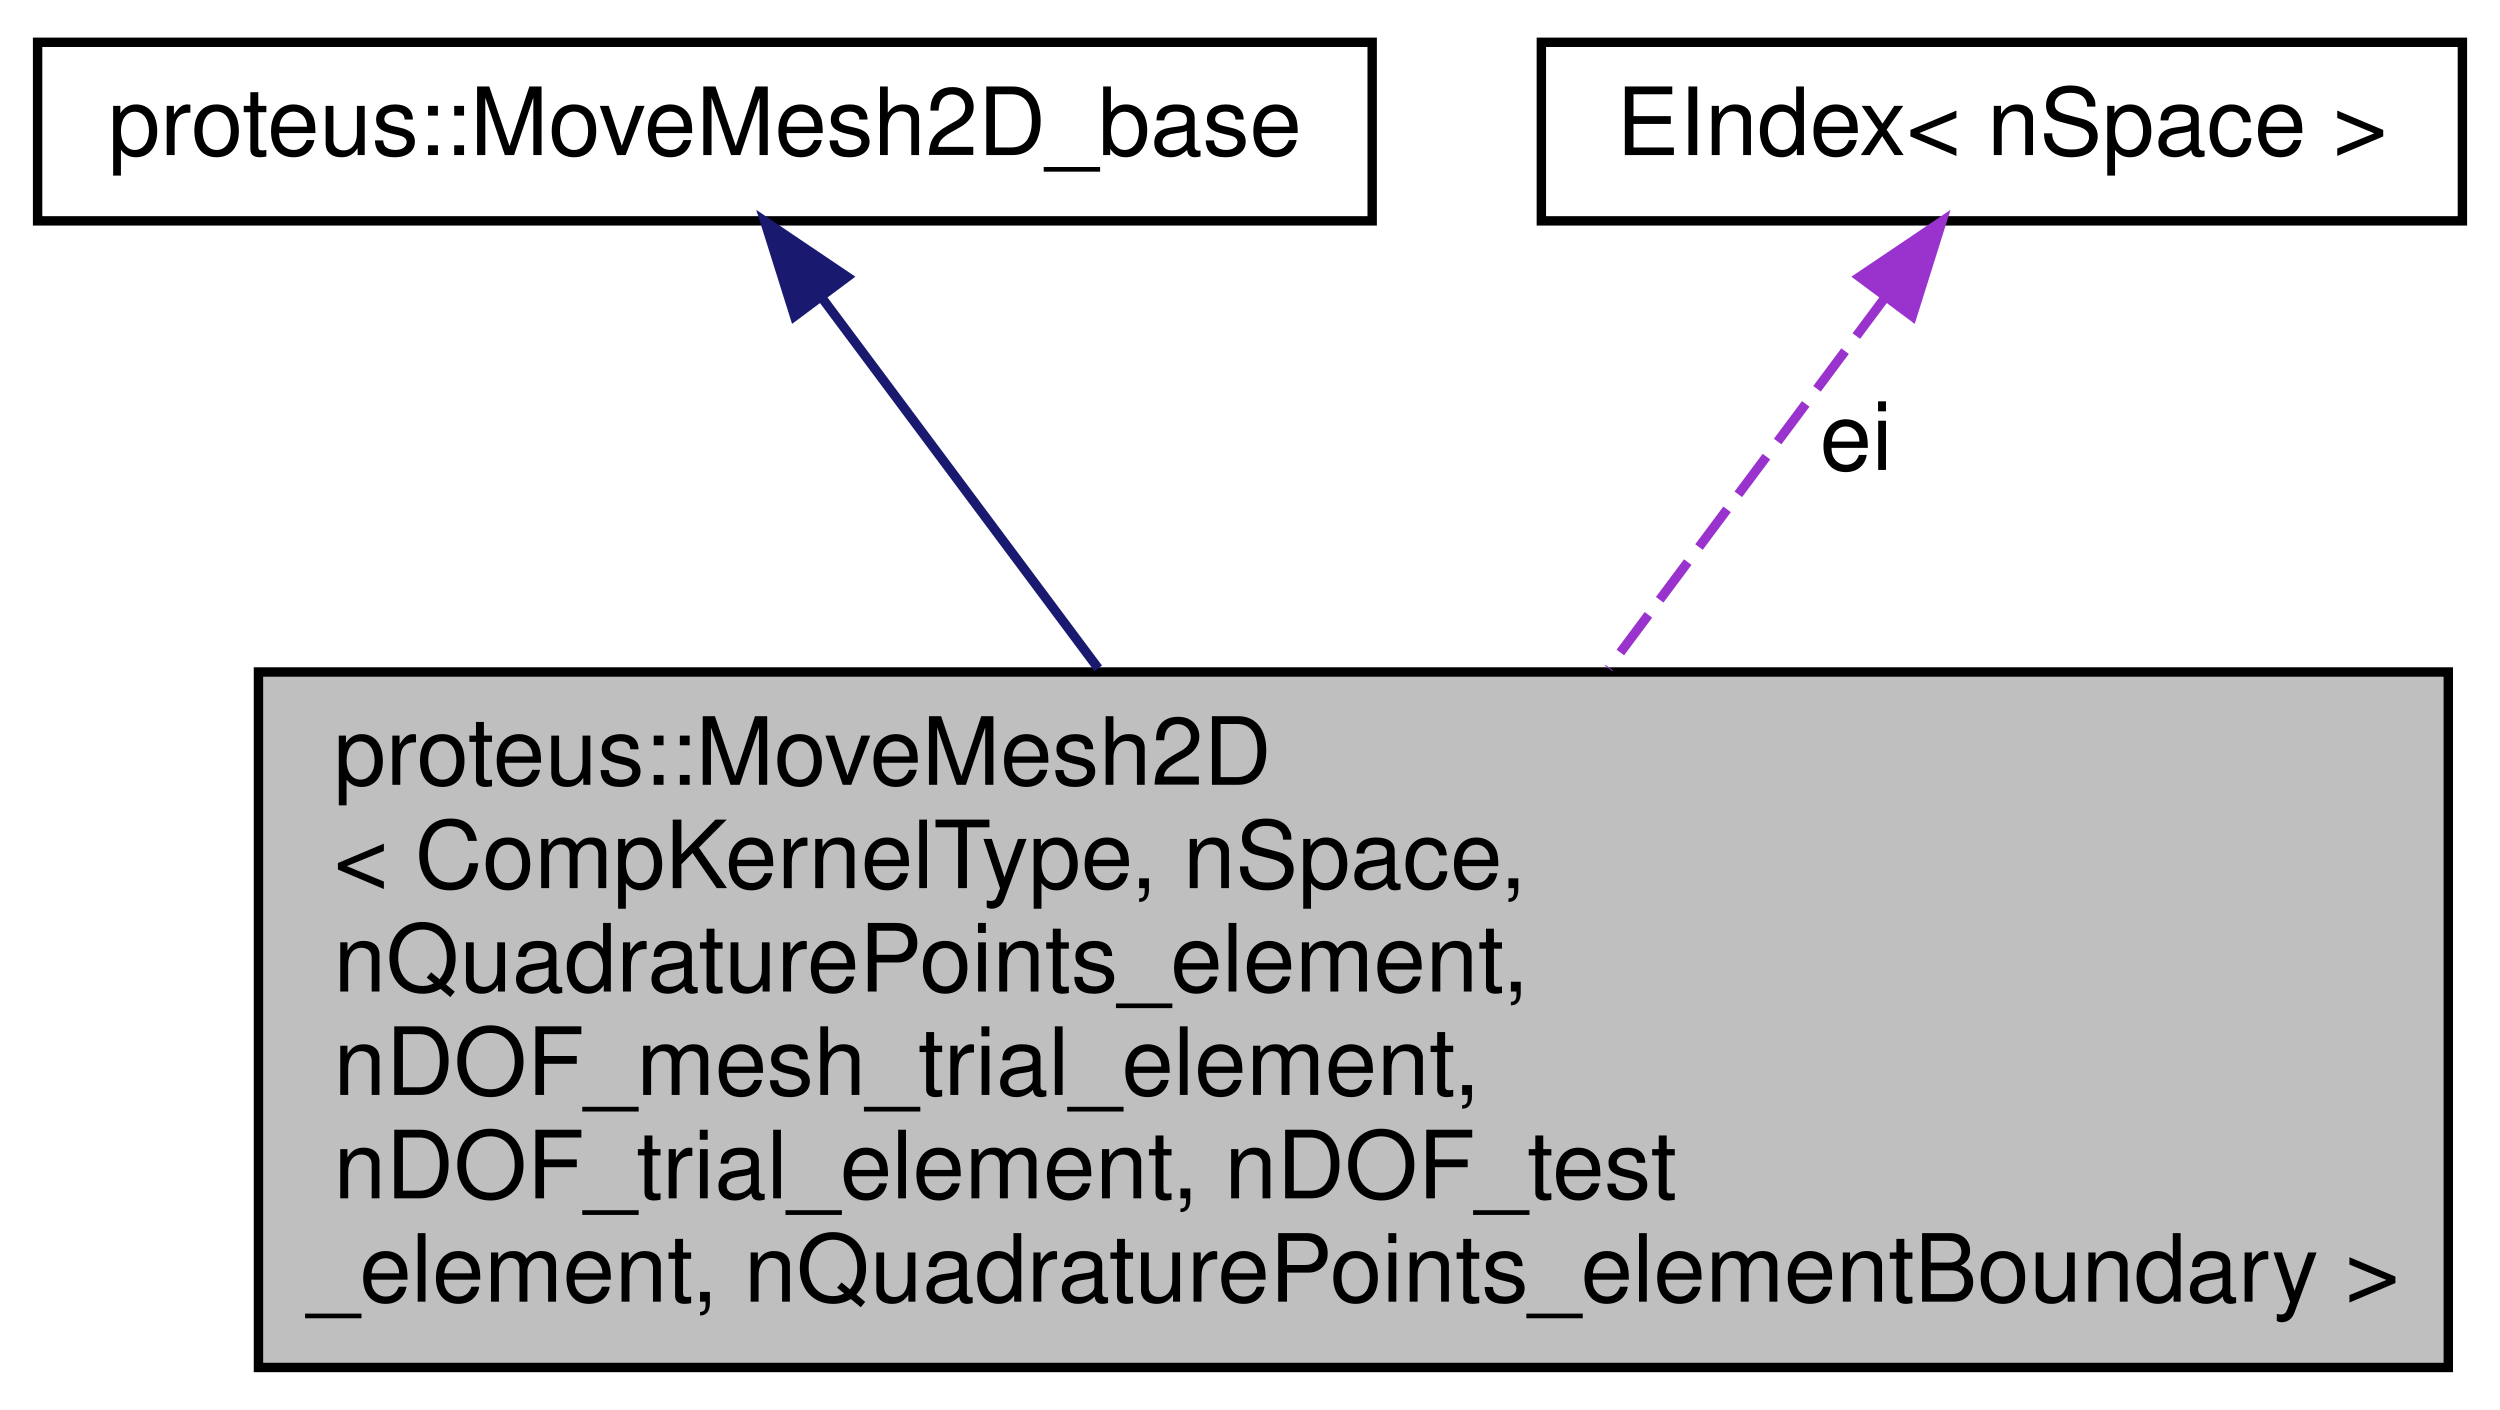
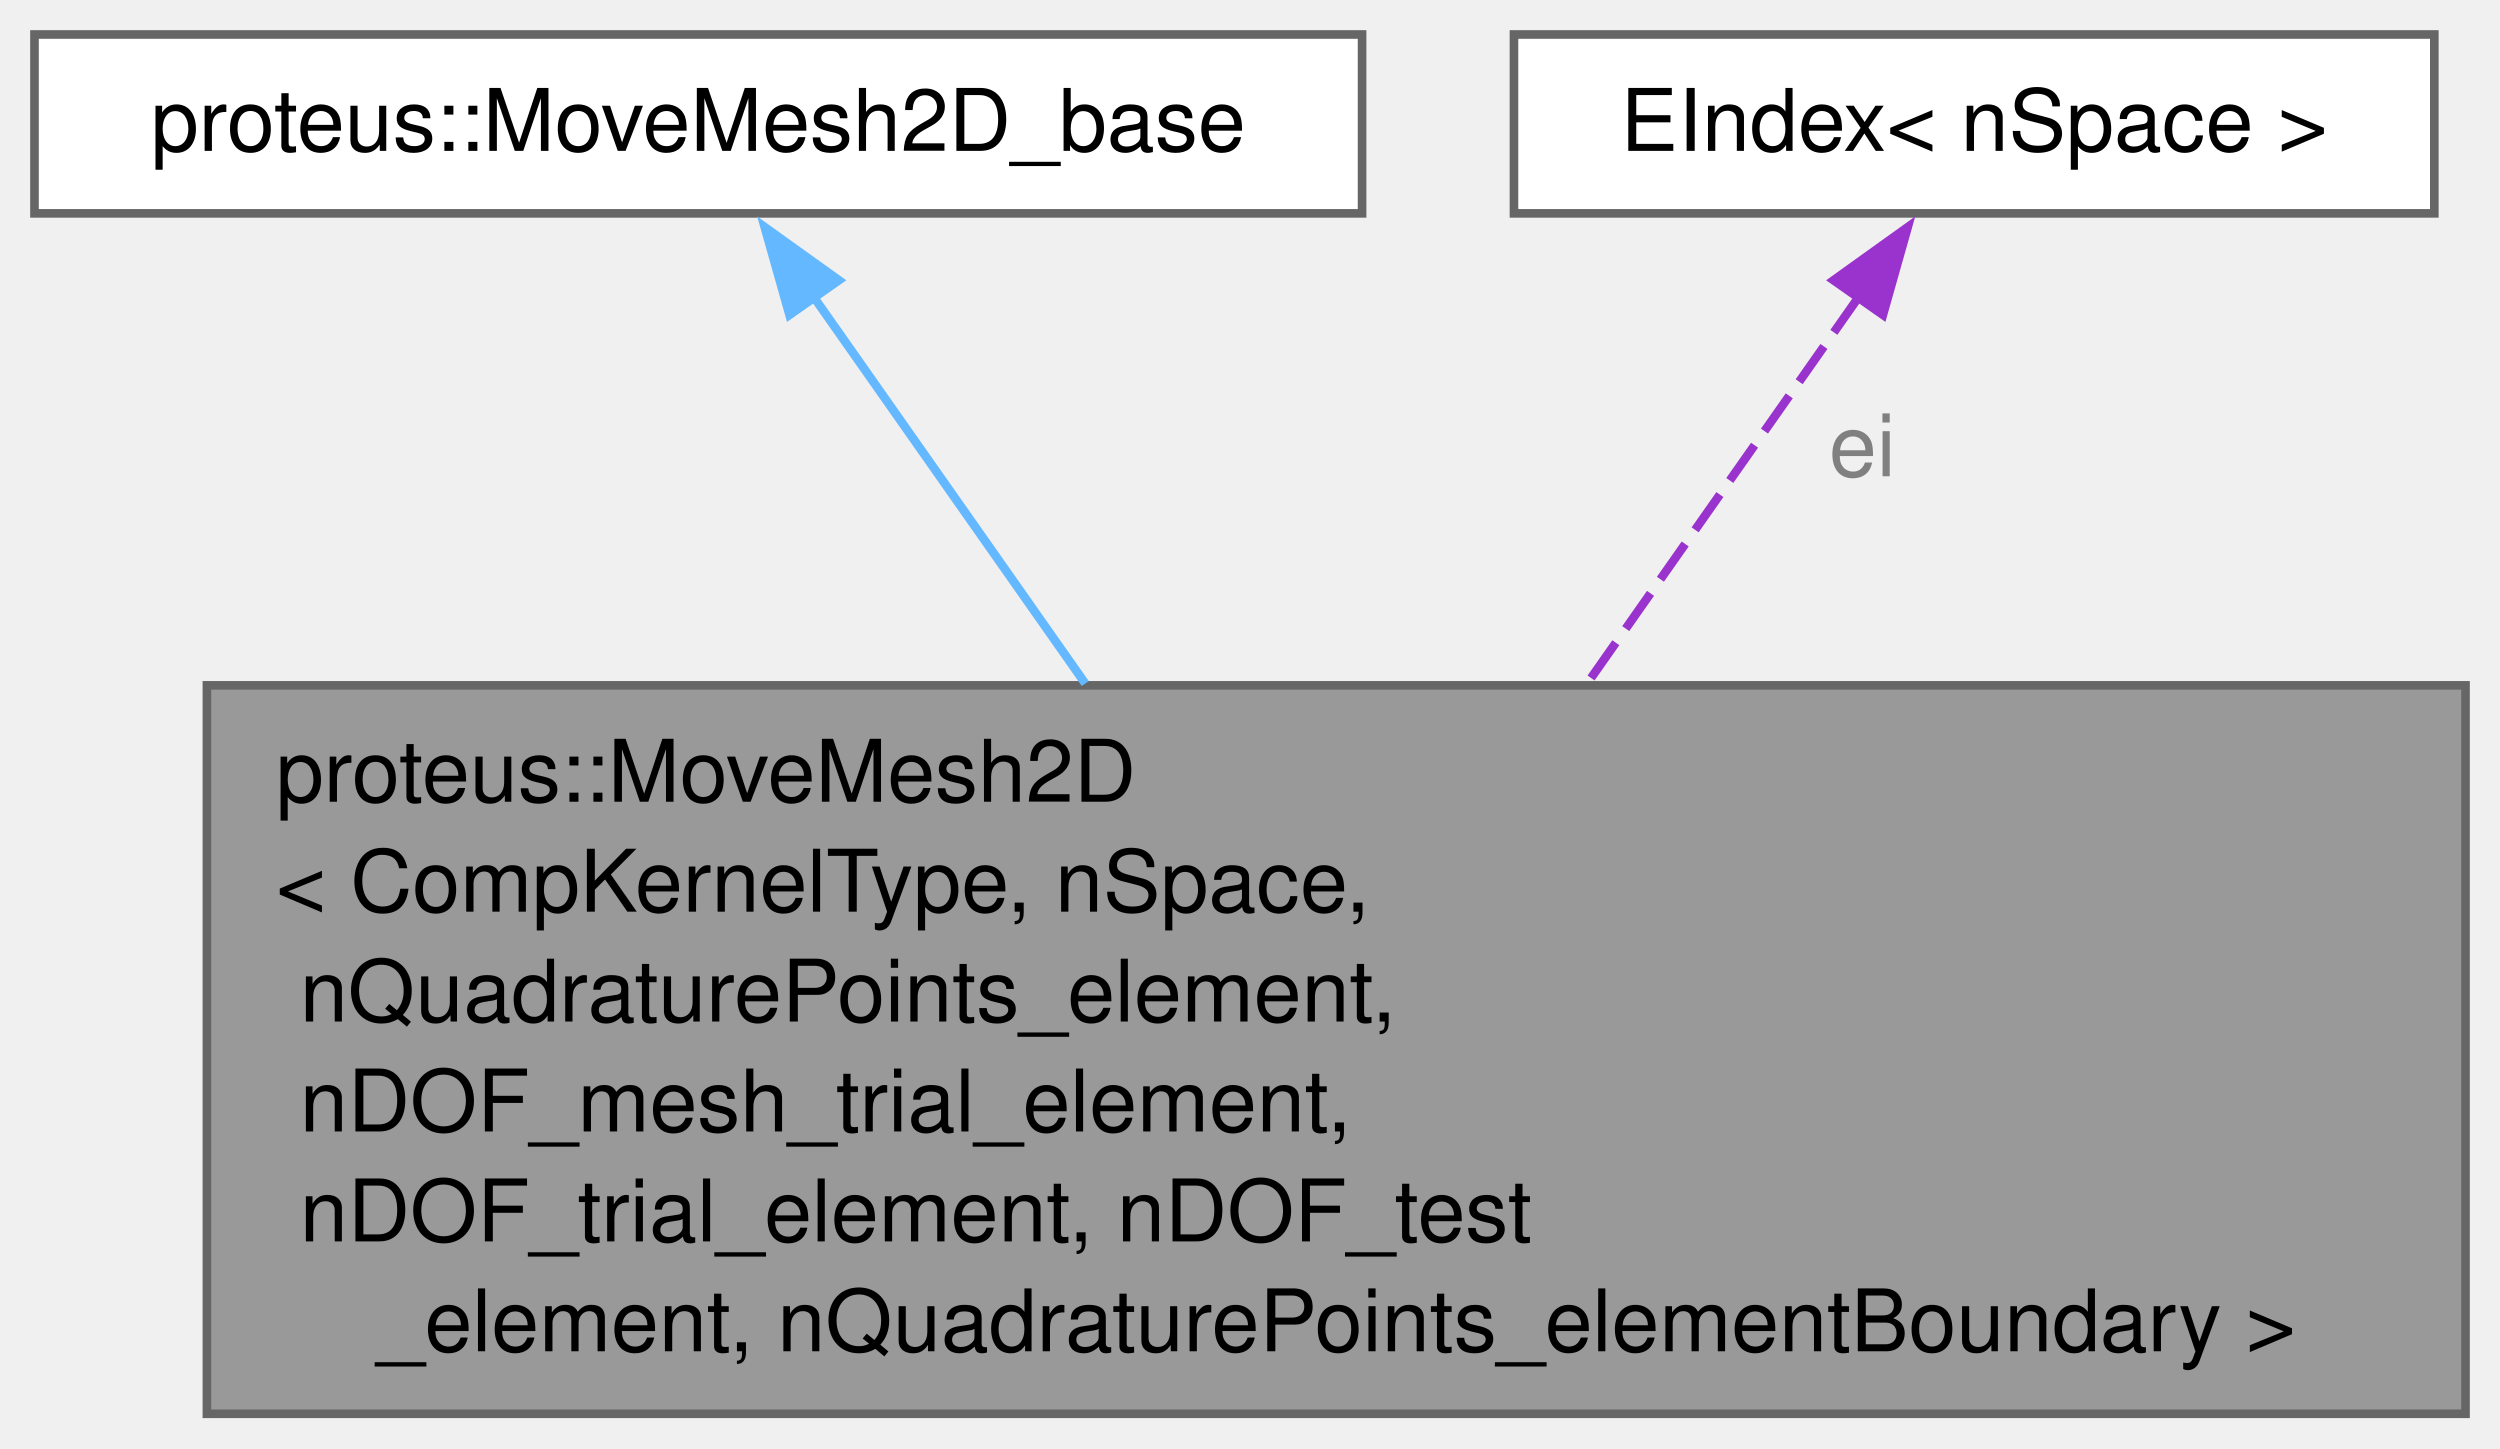
- <svg xmlns="http://www.w3.org/2000/svg" xmlns:xlink="http://www.w3.org/1999/xlink" width="266pt" height="150pt" viewBox="0.00 0.00 266.00 150.00">
-   <g id="graph0" class="graph" transform="scale(1 1) rotate(0) translate(4 146)">
-     <polygon fill="white" stroke="transparent" points="-4,4 -4,-146 262,-146 262,4 -4,4" />
-     <g id="node1" class="node">
-       <g id="a_node1">
+ <svg xmlns="http://www.w3.org/2000/svg" xmlns:xlink="http://www.w3.org/1999/xlink" width="290pt" height="168pt" viewBox="0.00 0.00 290.00 168.00">
+   <g id="graph0" class="graph" transform="scale(1 1) rotate(0) translate(4 164)">
+     <g id="Node000001" class="node">
+       <g id="a_Node000001">
        <a xlink:title=" ">
-           <polygon fill="#bfbfbf" stroke="black" points="23.5,-0.5 23.5,-74.5 256.5,-74.5 256.5,-0.5 23.5,-0.5" />
-           <text text-anchor="start" x="31.5" y="-62.5" font-family="Helvetica,sans-Serif" font-size="10.00">proteus::MoveMesh2D</text>
-           <text text-anchor="start" x="31.5" y="-51.5" font-family="Helvetica,sans-Serif" font-size="10.00">&lt; CompKernelType, nSpace,</text>
-           <text text-anchor="start" x="31.5" y="-40.5" font-family="Helvetica,sans-Serif" font-size="10.00"> nQuadraturePoints_element,</text>
-           <text text-anchor="start" x="31.5" y="-29.5" font-family="Helvetica,sans-Serif" font-size="10.00"> nDOF_mesh_trial_element,</text>
-           <text text-anchor="start" x="31.5" y="-18.5" font-family="Helvetica,sans-Serif" font-size="10.00"> nDOF_trial_element, nDOF_test</text>
-           <text text-anchor="middle" x="140" y="-7.5" font-family="Helvetica,sans-Serif" font-size="10.00">_element, nQuadraturePoints_elementBoundary &gt;</text>
+           <polygon fill="#999999" stroke="#666666" points="282,-84.5 20,-84.5 20,0 282,0 282,-84.5" />
+           <text xml:space="preserve" text-anchor="start" x="28" y="-71" font-family="Helvetica,sans-Serif" font-size="10.00">proteus::MoveMesh2D</text>
+           <text xml:space="preserve" text-anchor="start" x="28" y="-58.25" font-family="Helvetica,sans-Serif" font-size="10.00">&lt; CompKernelType, nSpace,</text>
+           <text xml:space="preserve" text-anchor="start" x="28" y="-45.5" font-family="Helvetica,sans-Serif" font-size="10.00"> nQuadraturePoints_element,</text>
+           <text xml:space="preserve" text-anchor="start" x="28" y="-32.75" font-family="Helvetica,sans-Serif" font-size="10.00"> nDOF_mesh_trial_element,</text>
+           <text xml:space="preserve" text-anchor="start" x="28" y="-20" font-family="Helvetica,sans-Serif" font-size="10.00"> nDOF_trial_element, nDOF_test</text>
+           <text xml:space="preserve" text-anchor="middle" x="151" y="-7.25" font-family="Helvetica,sans-Serif" font-size="10.00">_element, nQuadraturePoints_elementBoundary &gt;</text>
        </a>
      </g>
    </g>
-     <g id="node2" class="node">
-       <g id="a_node2">
+     <g id="Node000002" class="node">
+       <g id="a_Node000002">
        <a xlink:href="classproteus_1_1_move_mesh2_d__base.html" target="_top" xlink:title=" ">
-           <polygon fill="white" stroke="black" points="0,-122.5 0,-141.5 142,-141.5 142,-122.5 0,-122.5" />
-           <text text-anchor="middle" x="71" y="-129.5" font-family="Helvetica,sans-Serif" font-size="10.00">proteus::MoveMesh2D_base</text>
+           <polygon fill="white" stroke="#666666" points="154,-160 0,-160 0,-139.25 154,-139.25 154,-160" />
+           <text xml:space="preserve" text-anchor="middle" x="77" y="-146.5" font-family="Helvetica,sans-Serif" font-size="10.00">proteus::MoveMesh2D_base</text>
        </a>
      </g>
    </g>
-     <g id="edge1" class="edge">
-       <path fill="none" stroke="midnightblue" d="M83.5,-114.25C91.69,-103.27 102.71,-88.48 112.85,-74.89" />
-       <polygon fill="midnightblue" stroke="midnightblue" points="80.54,-112.36 77.37,-122.46 86.15,-116.54 80.54,-112.36" />
-     </g>
-     <g id="node3" class="node">
-       <g id="a_node3">
-         <a xlink:href="class_e_index.html" target="_top" xlink:title=" ">
-           <polygon fill="white" stroke="black" points="160,-122.5 160,-141.5 258,-141.5 258,-122.5 160,-122.5" />
-           <text text-anchor="middle" x="209" y="-129.5" font-family="Helvetica,sans-Serif" font-size="10.00">EIndex&lt; nSpace &gt;</text>
+     <g id="edge1_Node000001_Node000002" class="edge">
+       <g id="a_edge1_Node000001_Node000002">
+         <a xlink:title=" ">
+           <path fill="none" stroke="#63b8ff" d="M90.4,-129.54C99.19,-117.03 111.01,-100.19 121.89,-84.71" />
+           <polygon fill="#63b8ff" stroke="#63b8ff" points="87.58,-127.47 84.7,-137.66 93.31,-131.49 87.58,-127.47" />
        </a>
      </g>
    </g>
-     <g id="edge2" class="edge">
-       <path fill="none" stroke="#9a32cd" stroke-dasharray="5,2" d="M196.5,-114.25C188.31,-103.27 177.29,-88.48 167.15,-74.89" />
-       <polygon fill="#9a32cd" stroke="#9a32cd" points="193.85,-116.54 202.63,-122.46 199.46,-112.36 193.85,-116.54" />
-       <text text-anchor="middle" x="193.5" y="-96" font-family="Helvetica,sans-Serif" font-size="10.00"> ei</text>
+     <g id="Node000003" class="node">
+       <g id="a_Node000003">
+         <a xlink:href="class_e_index.html" target="_top" xlink:title=" ">
+           <polygon fill="white" stroke="#666666" points="278.38,-160 171.62,-160 171.62,-139.25 278.38,-139.25 278.38,-160" />
+           <text xml:space="preserve" text-anchor="middle" x="225" y="-146.5" font-family="Helvetica,sans-Serif" font-size="10.00">EIndex&lt; nSpace &gt;</text>
+         </a>
+       </g>
+     </g>
+     <g id="edge2_Node000001_Node000003" class="edge">
+       <g id="a_edge2_Node000001_Node000003">
+         <a xlink:title=" ">
+           <path fill="none" stroke="#9a32cd" stroke-dasharray="5,2" d="M211.6,-129.54C202.81,-117.03 190.99,-100.19 180.11,-84.71" />
+           <polygon fill="#9a32cd" stroke="#9a32cd" points="208.69,-131.49 217.3,-137.66 214.42,-127.47 208.69,-131.49" />
+         </a>
+       </g>
+       <text xml:space="preserve" text-anchor="start" x="208.15" y="-108.75" font-family="Helvetica,sans-Serif" font-size="10.00" fill="grey">ei</text>
    </g>
  </g>
</svg>
